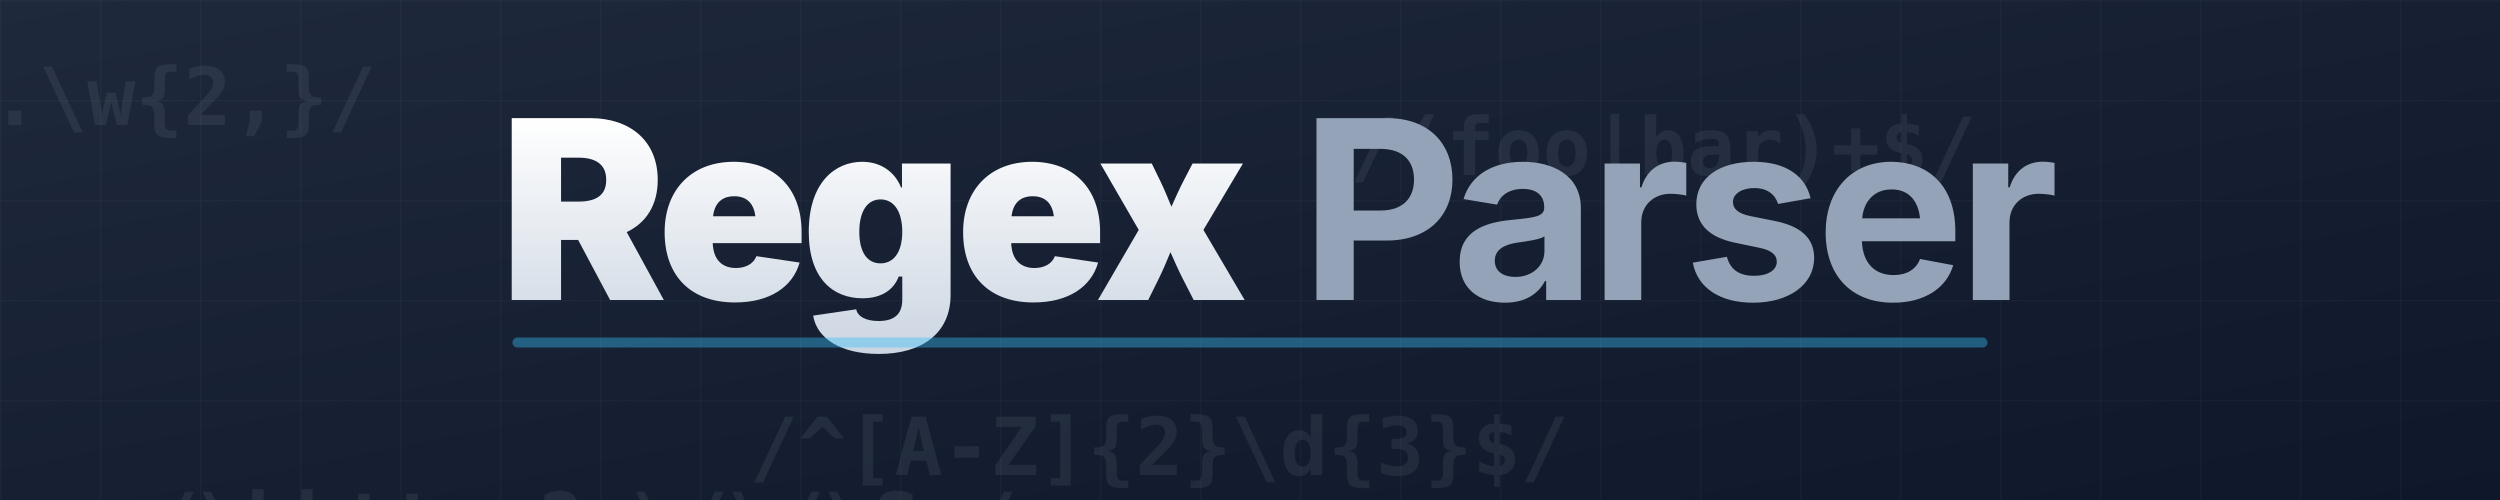
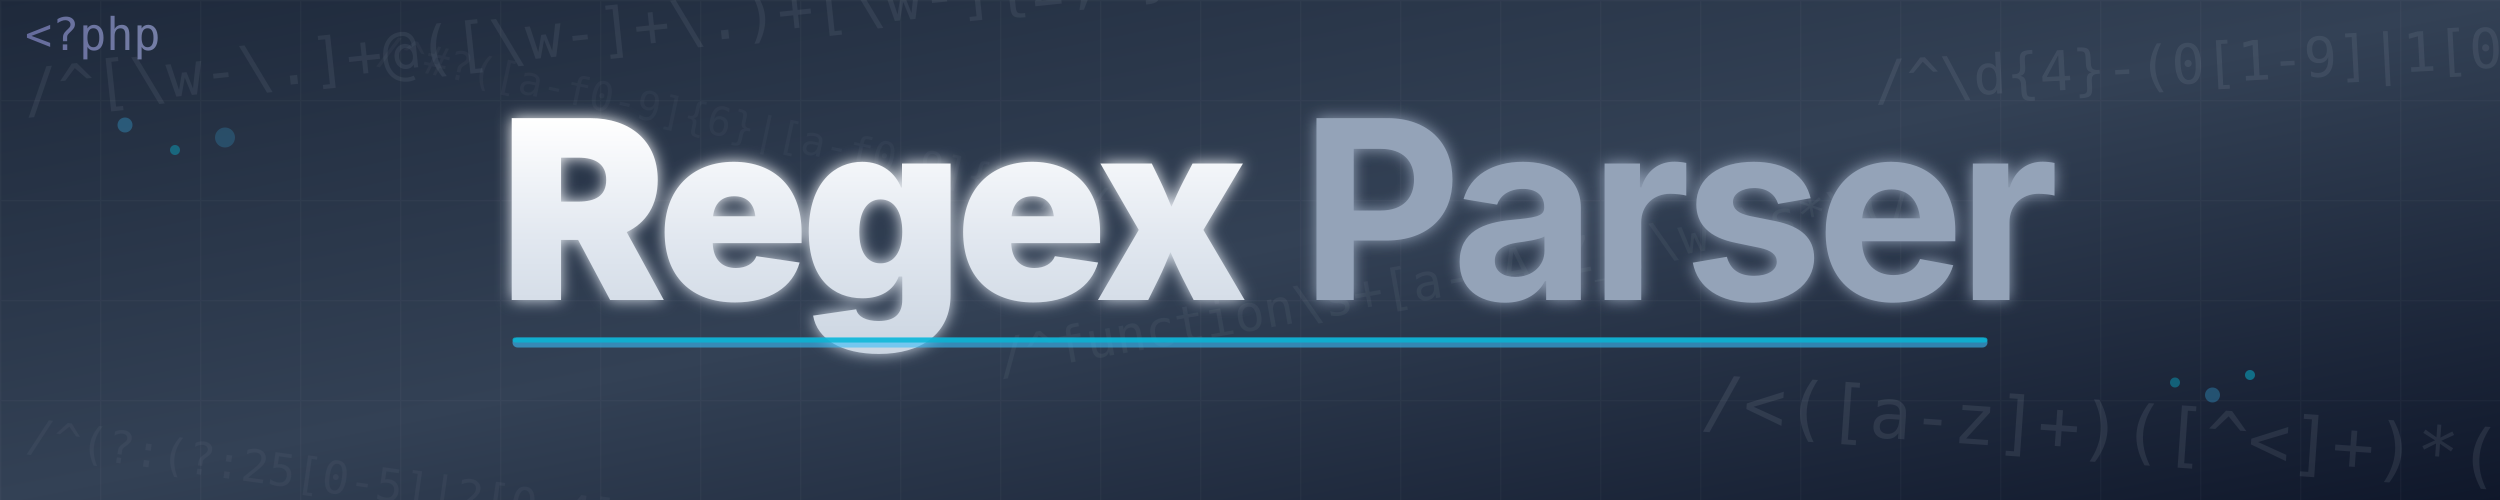
<svg xmlns="http://www.w3.org/2000/svg" viewBox="0 0 1000 200" width="1000" height="200">
  <defs>
    <linearGradient id="bgGrad" x1="0%" y1="0%" x2="100%" y2="100%">
      <stop offset="0%" stop-color="#1e293b" />
+       <stop offset="50%" stop-color="#334155" />
      <stop offset="100%" stop-color="#0f172a" />
    </linearGradient>
    <linearGradient id="textGrad" x1="0%" y1="0%" x2="0%" y2="100%">
      <stop offset="0%" stop-color="#ffffff" />
+       <stop offset="50%" stop-color="#e2e8f0" />
      <stop offset="100%" stop-color="#cbd5e1" />
    </linearGradient>
+     <linearGradient id="phpGrad" x1="0%" y1="0%" x2="100%" y2="0%">
+       <stop offset="0%" stop-color="#777bb4" />
+       <stop offset="100%" stop-color="#8892bf" />
+     </linearGradient>
+     <filter id="glow">
+       <feGaussianBlur stdDeviation="3" result="coloredBlur" />
+       <feMerge>
+         <feMergeNode in="coloredBlur" />
+         <feMergeNode in="SourceGraphic" />
+       </feMerge>
+     </filter>
    <pattern id="gridPattern" width="40" height="40" patternUnits="userSpaceOnUse">
      <path d="M 40 0 L 0 0 0 40" fill="none" stroke="white" stroke-width="1" stroke-opacity="0.03" />
    </pattern>
  </defs>
  <rect width="1000" height="200" fill="url(#bgGrad)" />
  <rect width="1000" height="200" fill="url(#gridPattern)" />
+   <g transform="translate(10, 20)">
+     <text font-family="'JetBrains Mono', monospace" font-size="18" fill="url(#phpGrad)" opacity="0.8">&lt;?php</text>
+   </g>
+   <g transform="translate(10, 45) rotate(-6)" opacity="0.08">
+     <text font-family="'JetBrains Mono', monospace" font-size="24" fill="#cbd5e1">
+             /^[\w-\.]+@([\w-]+\.)+[\w-]{2,4}$/
+         </text>
+   </g>
+   <g transform="translate(680, 170) rotate(4)" opacity="0.1">
+     <text font-family="'JetBrains Mono', monospace" font-size="28" fill="#cbd5e1">
+             /&lt;([a-z]+)([^&lt;]+)*(?:&gt;(.*)&lt;\/\1&gt;|\s+\/&gt;)/
+         </text>
+   </g>
+   <g transform="translate(10, 180) rotate(8)" opacity="0.05">
+     <text font-family="'JetBrains Mono', monospace" font-size="18" fill="#cbd5e1">
+             /^(?:(?:25[0-5]|2[0-4][0-9]|[01]?[0-9][0-9]?)\.){3}/
+         </text>
+   </g>
+   <g transform="translate(750, 40) rotate(-3)" opacity="0.09">
+     <text font-family="'JetBrains Mono', monospace" font-size="22" fill="#cbd5e1">
+             /^\d{4}-(0[1-9]|1[0-2])-(0[1-9]|[12]\d|3[01])$/
+         </text>
+   </g>
+   <g transform="translate(150, 25) rotate(12)" opacity="0.04">
+     <text font-family="'JetBrains Mono', monospace" font-size="16" fill="#cbd5e1">
+             /^#?([a-f0-9]{6}|[a-f0-9]{3})$/
+         </text>
+   </g>
+   <g transform="translate(400, 150) rotate(-10)" opacity="0.06">
+     <text font-family="'JetBrains Mono', monospace" font-size="20" fill="#cbd5e1">
+             /^function\s+[a-zA-Z_]\w*\s*\(/
+         </text>
+   </g>
  <g transform="translate(20, 100)">
-     <g opacity="0.08" font-family="'JetBrains Mono', Consolas, monospace" font-weight="bold" font-size="32" fill="#cbd5e1">
-       <text x="-120" y="-50">/\w+\.\w{2,}/</text>
-       <text x="520" y="-30">/(foo|bar)+$/</text>
-       <text x="280" y="90">/^[A-Z]{2}\d{3}$/</text>
-       <text x="40" y="120">/\bhttps?:\/\/\S+/</text>
-     </g>
    <g transform="translate(180, 0)">
-       <text x="0" y="20" font-family="'Inter', 'Segoe UI', Roboto, Helvetica, Arial, sans-serif" font-weight="900" font-size="100" letter-spacing="-3" fill="url(#textGrad)" style="text-shadow: 0 4px 12px rgba(0,0,0,0.5);">Regex</text>
-       <text x="320" y="20" font-family="'Inter', 'Segoe UI', Roboto, Helvetica, Arial, sans-serif" font-weight="700" font-size="100" letter-spacing="-3" fill="#94a3b8">Parser</text>
-       <rect x="5" y="35" width="590" height="4" rx="2" fill="#38bdf8" opacity="0.4" />
+       <text x="0" y="20" font-family="'JetBrains Sans', 'Inter', sans-serif" font-weight="900" font-size="100" letter-spacing="-3" fill="url(#textGrad)" filter="url(#glow)" style="text-shadow: 0 4px 12px rgba(0,0,0,0.5);">Regex</text>
+       <text x="320" y="20" font-family="'JetBrains Sans', 'Inter', sans-serif" font-weight="700" font-size="100" letter-spacing="-3" fill="#94a3b8" filter="url(#glow)">Parser</text>
+       <rect x="5" y="35" width="590" height="4" rx="2" fill="#38bdf8" opacity="0.6" />
+       <rect x="5" y="35" width="590" height="2" rx="1" fill="#06b6d4" opacity="0.8" />
    </g>
  </g>
+   <g transform="translate(50, 50)">
+     <circle cx="0" cy="0" r="3" fill="#38bdf8" opacity="0.3" />
+     <circle cx="20" cy="10" r="2" fill="#06b6d4" opacity="0.4" />
+     <circle cx="40" cy="5" r="4" fill="#38bdf8" opacity="0.2" />
+   </g>
+   <g transform="translate(900, 150)">
+     <circle cx="0" cy="0" r="2" fill="#06b6d4" opacity="0.5" />
+     <circle cx="-15" cy="8" r="3" fill="#38bdf8" opacity="0.3" />
+     <circle cx="-30" cy="3" r="2" fill="#06b6d4" opacity="0.4" />
+   </g>
</svg>
